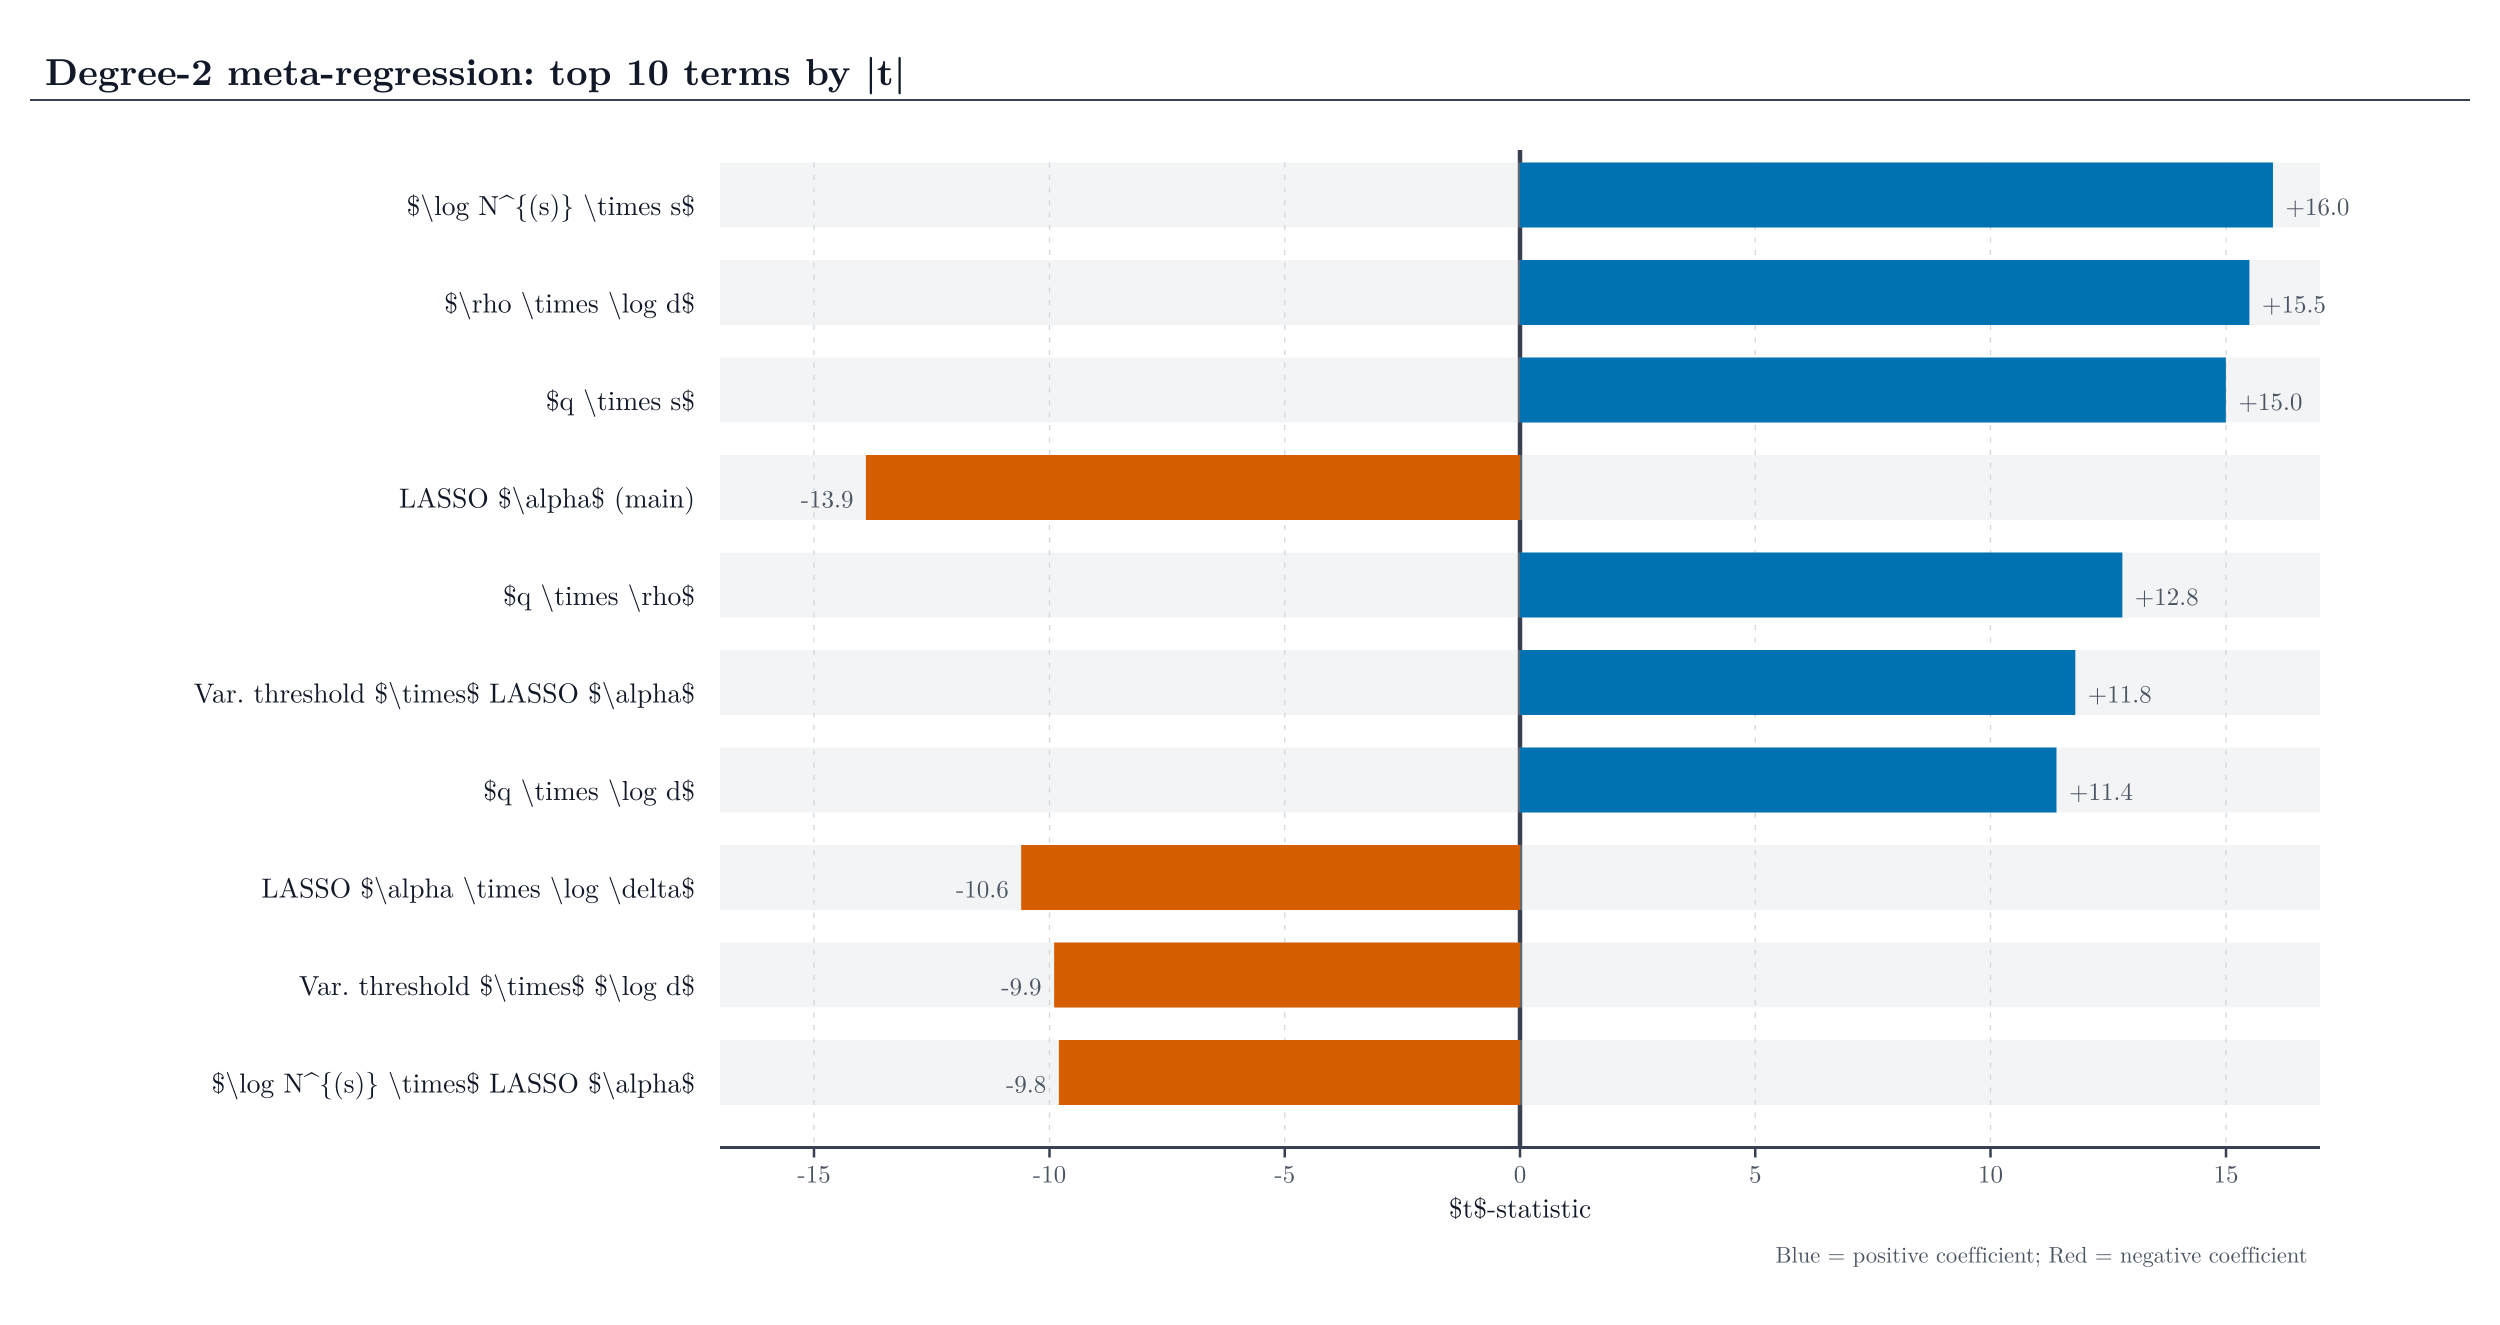
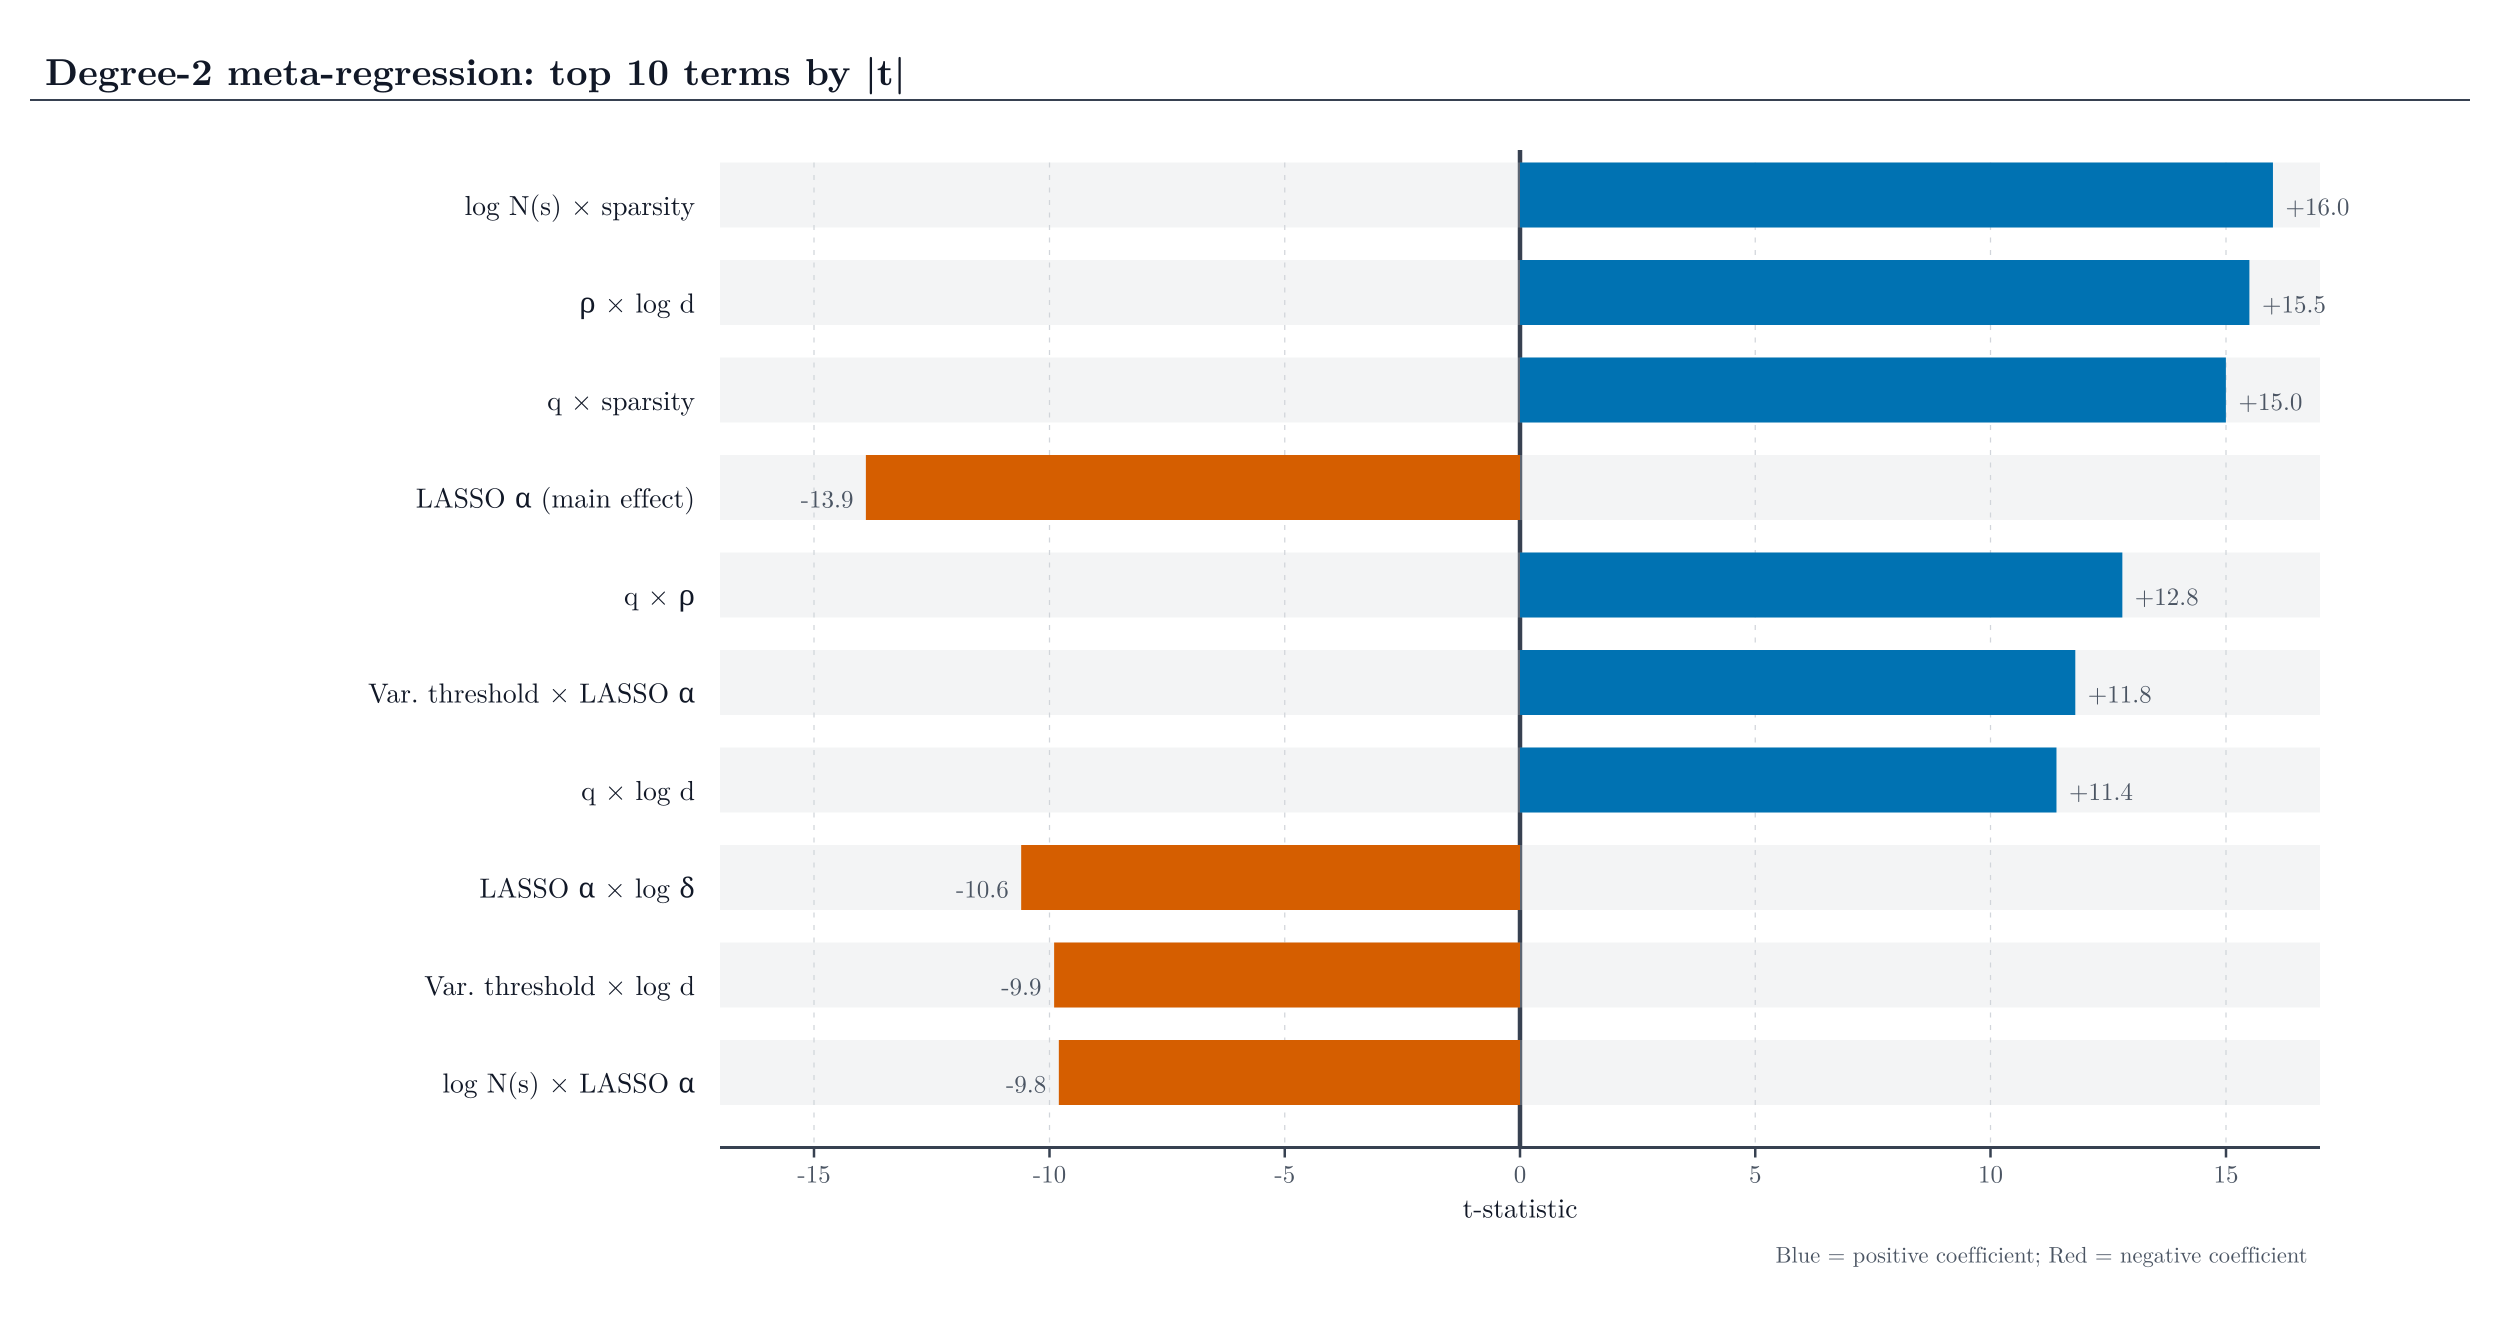
<svg xmlns="http://www.w3.org/2000/svg" width="1000" height="530" viewBox="0 0 1000 530">
  <rect width="100%" height="100%" fill="#ffffff" />
  <text x="18" y="34" font-family="'CMU Serif', 'Computer Modern', 'Latin Modern Roman', Georgia, serif" font-size="15" font-weight="700" fill="#111827">Degree-2 meta-regression: top 10 terms by |t|</text>
  <line x1="12" y1="40" x2="988" y2="40" stroke="#374151" stroke-width="0.8" />
  <line x1="288" y1="459" x2="928" y2="459" stroke="#374151" stroke-width="1.2" />
  <line x1="325.6" y1="459" x2="325.6" y2="463" stroke="#374151" stroke-width="1" />
  <line x1="325.6" y1="65" x2="325.6" y2="459" stroke="#d1d5db" stroke-width="0.5" stroke-dasharray="2 3" />
  <text x="325.6" y="473.0" text-anchor="middle" font-family="'CMU Serif', 'Computer Modern', 'Latin Modern Roman', Georgia, serif" font-size="10" fill="#4b5563">-15</text>
  <line x1="419.8" y1="459" x2="419.8" y2="463" stroke="#374151" stroke-width="1" />
  <line x1="419.8" y1="65" x2="419.8" y2="459" stroke="#d1d5db" stroke-width="0.5" stroke-dasharray="2 3" />
  <text x="419.8" y="473.0" text-anchor="middle" font-family="'CMU Serif', 'Computer Modern', 'Latin Modern Roman', Georgia, serif" font-size="10" fill="#4b5563">-10</text>
  <line x1="513.9" y1="459" x2="513.9" y2="463" stroke="#374151" stroke-width="1" />
  <line x1="513.9" y1="65" x2="513.9" y2="459" stroke="#d1d5db" stroke-width="0.5" stroke-dasharray="2 3" />
  <text x="513.9" y="473.0" text-anchor="middle" font-family="'CMU Serif', 'Computer Modern', 'Latin Modern Roman', Georgia, serif" font-size="10" fill="#4b5563">-5</text>
  <line x1="608.0" y1="459" x2="608.0" y2="463" stroke="#374151" stroke-width="1" />
  <line x1="608.0" y1="65" x2="608.0" y2="459" stroke="#d1d5db" stroke-width="0.5" stroke-dasharray="2 3" />
  <text x="608.0" y="473.0" text-anchor="middle" font-family="'CMU Serif', 'Computer Modern', 'Latin Modern Roman', Georgia, serif" font-size="10" fill="#4b5563">0</text>
  <line x1="702.1" y1="459" x2="702.1" y2="463" stroke="#374151" stroke-width="1" />
  <line x1="702.1" y1="65" x2="702.1" y2="459" stroke="#d1d5db" stroke-width="0.5" stroke-dasharray="2 3" />
  <text x="702.1" y="473.0" text-anchor="middle" font-family="'CMU Serif', 'Computer Modern', 'Latin Modern Roman', Georgia, serif" font-size="10" fill="#4b5563">5</text>
  <line x1="796.2" y1="459" x2="796.2" y2="463" stroke="#374151" stroke-width="1" />
  <line x1="796.2" y1="65" x2="796.2" y2="459" stroke="#d1d5db" stroke-width="0.5" stroke-dasharray="2 3" />
  <text x="796.2" y="473.0" text-anchor="middle" font-family="'CMU Serif', 'Computer Modern', 'Latin Modern Roman', Georgia, serif" font-size="10" fill="#4b5563">10</text>
  <line x1="890.4" y1="459" x2="890.4" y2="463" stroke="#374151" stroke-width="1" />
  <line x1="890.4" y1="65" x2="890.4" y2="459" stroke="#d1d5db" stroke-width="0.5" stroke-dasharray="2 3" />
  <text x="890.4" y="473.0" text-anchor="middle" font-family="'CMU Serif', 'Computer Modern', 'Latin Modern Roman', Georgia, serif" font-size="10" fill="#4b5563">15</text>
  <line x1="608.0" y1="60" x2="608.0" y2="459" stroke="#374151" stroke-width="1.8" />
-   <text x="608" y="487" text-anchor="middle" font-family="'CMU Serif', 'Computer Modern', 'Latin Modern Roman', Georgia, serif" font-size="11" fill="#111827">$t$-statistic</text>
+   <text x="608" y="487" text-anchor="middle" font-family="'CMU Serif', 'Computer Modern', 'Latin Modern Roman', Georgia, serif" font-size="11" fill="#111827">t-statistic</text>
  <text x="923" y="505" text-anchor="end" font-family="'CMU Serif', 'Computer Modern', 'Latin Modern Roman', Georgia, serif" font-size="9" fill="#4b5563">Blue = positive coefficient; Red = negative coefficient</text>
  <rect x="288" y="65" width="640" height="26" fill="#d1d5db" fill-opacity="0.25" />
  <rect x="608.00" y="65" width="301.18" height="26" fill="#0072B2" />
-   <text x="278" y="86" text-anchor="end" font-family="'CMU Serif', 'Computer Modern', 'Latin Modern Roman', Georgia, serif" font-size="11" fill="#111827">$\log N^{(s)} \times s$</text>
+   <text x="278" y="86" text-anchor="end" font-family="'CMU Serif', 'Computer Modern', 'Latin Modern Roman', Georgia, serif" font-size="11" fill="#111827">log N(s) × sparsity</text>
  <text x="914.2" y="86" text-anchor="start" font-family="'CMU Serif', 'Computer Modern', 'Latin Modern Roman', Georgia, serif" font-size="10" fill="#4b5563">+16.0</text>
  <rect x="288" y="104" width="640" height="26" fill="#d1d5db" fill-opacity="0.25" />
  <rect x="608.00" y="104" width="291.76" height="26" fill="#0072B2" />
-   <text x="278" y="125" text-anchor="end" font-family="'CMU Serif', 'Computer Modern', 'Latin Modern Roman', Georgia, serif" font-size="11" fill="#111827">$\rho \times \log d$</text>
+   <text x="278" y="125" text-anchor="end" font-family="'CMU Serif', 'Computer Modern', 'Latin Modern Roman', Georgia, serif" font-size="11" fill="#111827">ρ × log d</text>
  <text x="904.8" y="125" text-anchor="start" font-family="'CMU Serif', 'Computer Modern', 'Latin Modern Roman', Georgia, serif" font-size="10" fill="#4b5563">+15.5</text>
  <rect x="288" y="143" width="640" height="26" fill="#d1d5db" fill-opacity="0.25" />
  <rect x="608.00" y="143" width="282.35" height="26" fill="#0072B2" />
-   <text x="278" y="164" text-anchor="end" font-family="'CMU Serif', 'Computer Modern', 'Latin Modern Roman', Georgia, serif" font-size="11" fill="#111827">$q \times s$</text>
+   <text x="278" y="164" text-anchor="end" font-family="'CMU Serif', 'Computer Modern', 'Latin Modern Roman', Georgia, serif" font-size="11" fill="#111827">q × sparsity</text>
  <text x="895.4" y="164" text-anchor="start" font-family="'CMU Serif', 'Computer Modern', 'Latin Modern Roman', Georgia, serif" font-size="10" fill="#4b5563">+15.0</text>
  <rect x="288" y="182" width="640" height="26" fill="#d1d5db" fill-opacity="0.25" />
  <rect x="346.35" y="182" width="261.65" height="26" fill="#D55E00" />
-   <text x="278" y="203" text-anchor="end" font-family="'CMU Serif', 'Computer Modern', 'Latin Modern Roman', Georgia, serif" font-size="11" fill="#111827">LASSO $\alpha$ (main)</text>
+   <text x="278" y="203" text-anchor="end" font-family="'CMU Serif', 'Computer Modern', 'Latin Modern Roman', Georgia, serif" font-size="11" fill="#111827">LASSO α (main effect)</text>
  <text x="341.4" y="203" text-anchor="end" font-family="'CMU Serif', 'Computer Modern', 'Latin Modern Roman', Georgia, serif" font-size="10" fill="#4b5563">-13.9</text>
  <rect x="288" y="221" width="640" height="26" fill="#d1d5db" fill-opacity="0.25" />
  <rect x="608.00" y="221" width="240.94" height="26" fill="#0072B2" />
-   <text x="278" y="242" text-anchor="end" font-family="'CMU Serif', 'Computer Modern', 'Latin Modern Roman', Georgia, serif" font-size="11" fill="#111827">$q \times \rho$</text>
+   <text x="278" y="242" text-anchor="end" font-family="'CMU Serif', 'Computer Modern', 'Latin Modern Roman', Georgia, serif" font-size="11" fill="#111827">q × ρ</text>
  <text x="853.9" y="242" text-anchor="start" font-family="'CMU Serif', 'Computer Modern', 'Latin Modern Roman', Georgia, serif" font-size="10" fill="#4b5563">+12.8</text>
  <rect x="288" y="260" width="640" height="26" fill="#d1d5db" fill-opacity="0.25" />
  <rect x="608.00" y="260" width="222.12" height="26" fill="#0072B2" />
-   <text x="278" y="281" text-anchor="end" font-family="'CMU Serif', 'Computer Modern', 'Latin Modern Roman', Georgia, serif" font-size="11" fill="#111827">Var. threshold $\times$ LASSO $\alpha$</text>
+   <text x="278" y="281" text-anchor="end" font-family="'CMU Serif', 'Computer Modern', 'Latin Modern Roman', Georgia, serif" font-size="11" fill="#111827">Var. threshold × LASSO α</text>
  <text x="835.1" y="281" text-anchor="start" font-family="'CMU Serif', 'Computer Modern', 'Latin Modern Roman', Georgia, serif" font-size="10" fill="#4b5563">+11.8</text>
  <rect x="288" y="299" width="640" height="26" fill="#d1d5db" fill-opacity="0.25" />
  <rect x="608.00" y="299" width="214.59" height="26" fill="#0072B2" />
-   <text x="278" y="320" text-anchor="end" font-family="'CMU Serif', 'Computer Modern', 'Latin Modern Roman', Georgia, serif" font-size="11" fill="#111827">$q \times \log d$</text>
+   <text x="278" y="320" text-anchor="end" font-family="'CMU Serif', 'Computer Modern', 'Latin Modern Roman', Georgia, serif" font-size="11" fill="#111827">q × log d</text>
  <text x="827.6" y="320" text-anchor="start" font-family="'CMU Serif', 'Computer Modern', 'Latin Modern Roman', Georgia, serif" font-size="10" fill="#4b5563">+11.4</text>
  <rect x="288" y="338" width="640" height="26" fill="#d1d5db" fill-opacity="0.25" />
  <rect x="408.47" y="338" width="199.53" height="26" fill="#D55E00" />
-   <text x="278" y="359" text-anchor="end" font-family="'CMU Serif', 'Computer Modern', 'Latin Modern Roman', Georgia, serif" font-size="11" fill="#111827">LASSO $\alpha \times \log \delta$</text>
+   <text x="278" y="359" text-anchor="end" font-family="'CMU Serif', 'Computer Modern', 'Latin Modern Roman', Georgia, serif" font-size="11" fill="#111827">LASSO α × log δ</text>
  <text x="403.5" y="359" text-anchor="end" font-family="'CMU Serif', 'Computer Modern', 'Latin Modern Roman', Georgia, serif" font-size="10" fill="#4b5563">-10.6</text>
  <rect x="288" y="377" width="640" height="26" fill="#d1d5db" fill-opacity="0.25" />
  <rect x="421.65" y="377" width="186.35" height="26" fill="#D55E00" />
-   <text x="278" y="398" text-anchor="end" font-family="'CMU Serif', 'Computer Modern', 'Latin Modern Roman', Georgia, serif" font-size="11" fill="#111827">Var. threshold $\times$ $\log d$</text>
+   <text x="278" y="398" text-anchor="end" font-family="'CMU Serif', 'Computer Modern', 'Latin Modern Roman', Georgia, serif" font-size="11" fill="#111827">Var. threshold × log d</text>
  <text x="416.6" y="398" text-anchor="end" font-family="'CMU Serif', 'Computer Modern', 'Latin Modern Roman', Georgia, serif" font-size="10" fill="#4b5563">-9.9</text>
  <rect x="288" y="416" width="640" height="26" fill="#d1d5db" fill-opacity="0.25" />
  <rect x="423.53" y="416" width="184.47" height="26" fill="#D55E00" />
-   <text x="278" y="437" text-anchor="end" font-family="'CMU Serif', 'Computer Modern', 'Latin Modern Roman', Georgia, serif" font-size="11" fill="#111827">$\log N^{(s)} \times$ LASSO $\alpha$</text>
+   <text x="278" y="437" text-anchor="end" font-family="'CMU Serif', 'Computer Modern', 'Latin Modern Roman', Georgia, serif" font-size="11" fill="#111827">log N(s) × LASSO α</text>
  <text x="418.5" y="437" text-anchor="end" font-family="'CMU Serif', 'Computer Modern', 'Latin Modern Roman', Georgia, serif" font-size="10" fill="#4b5563">-9.8</text>
</svg>
